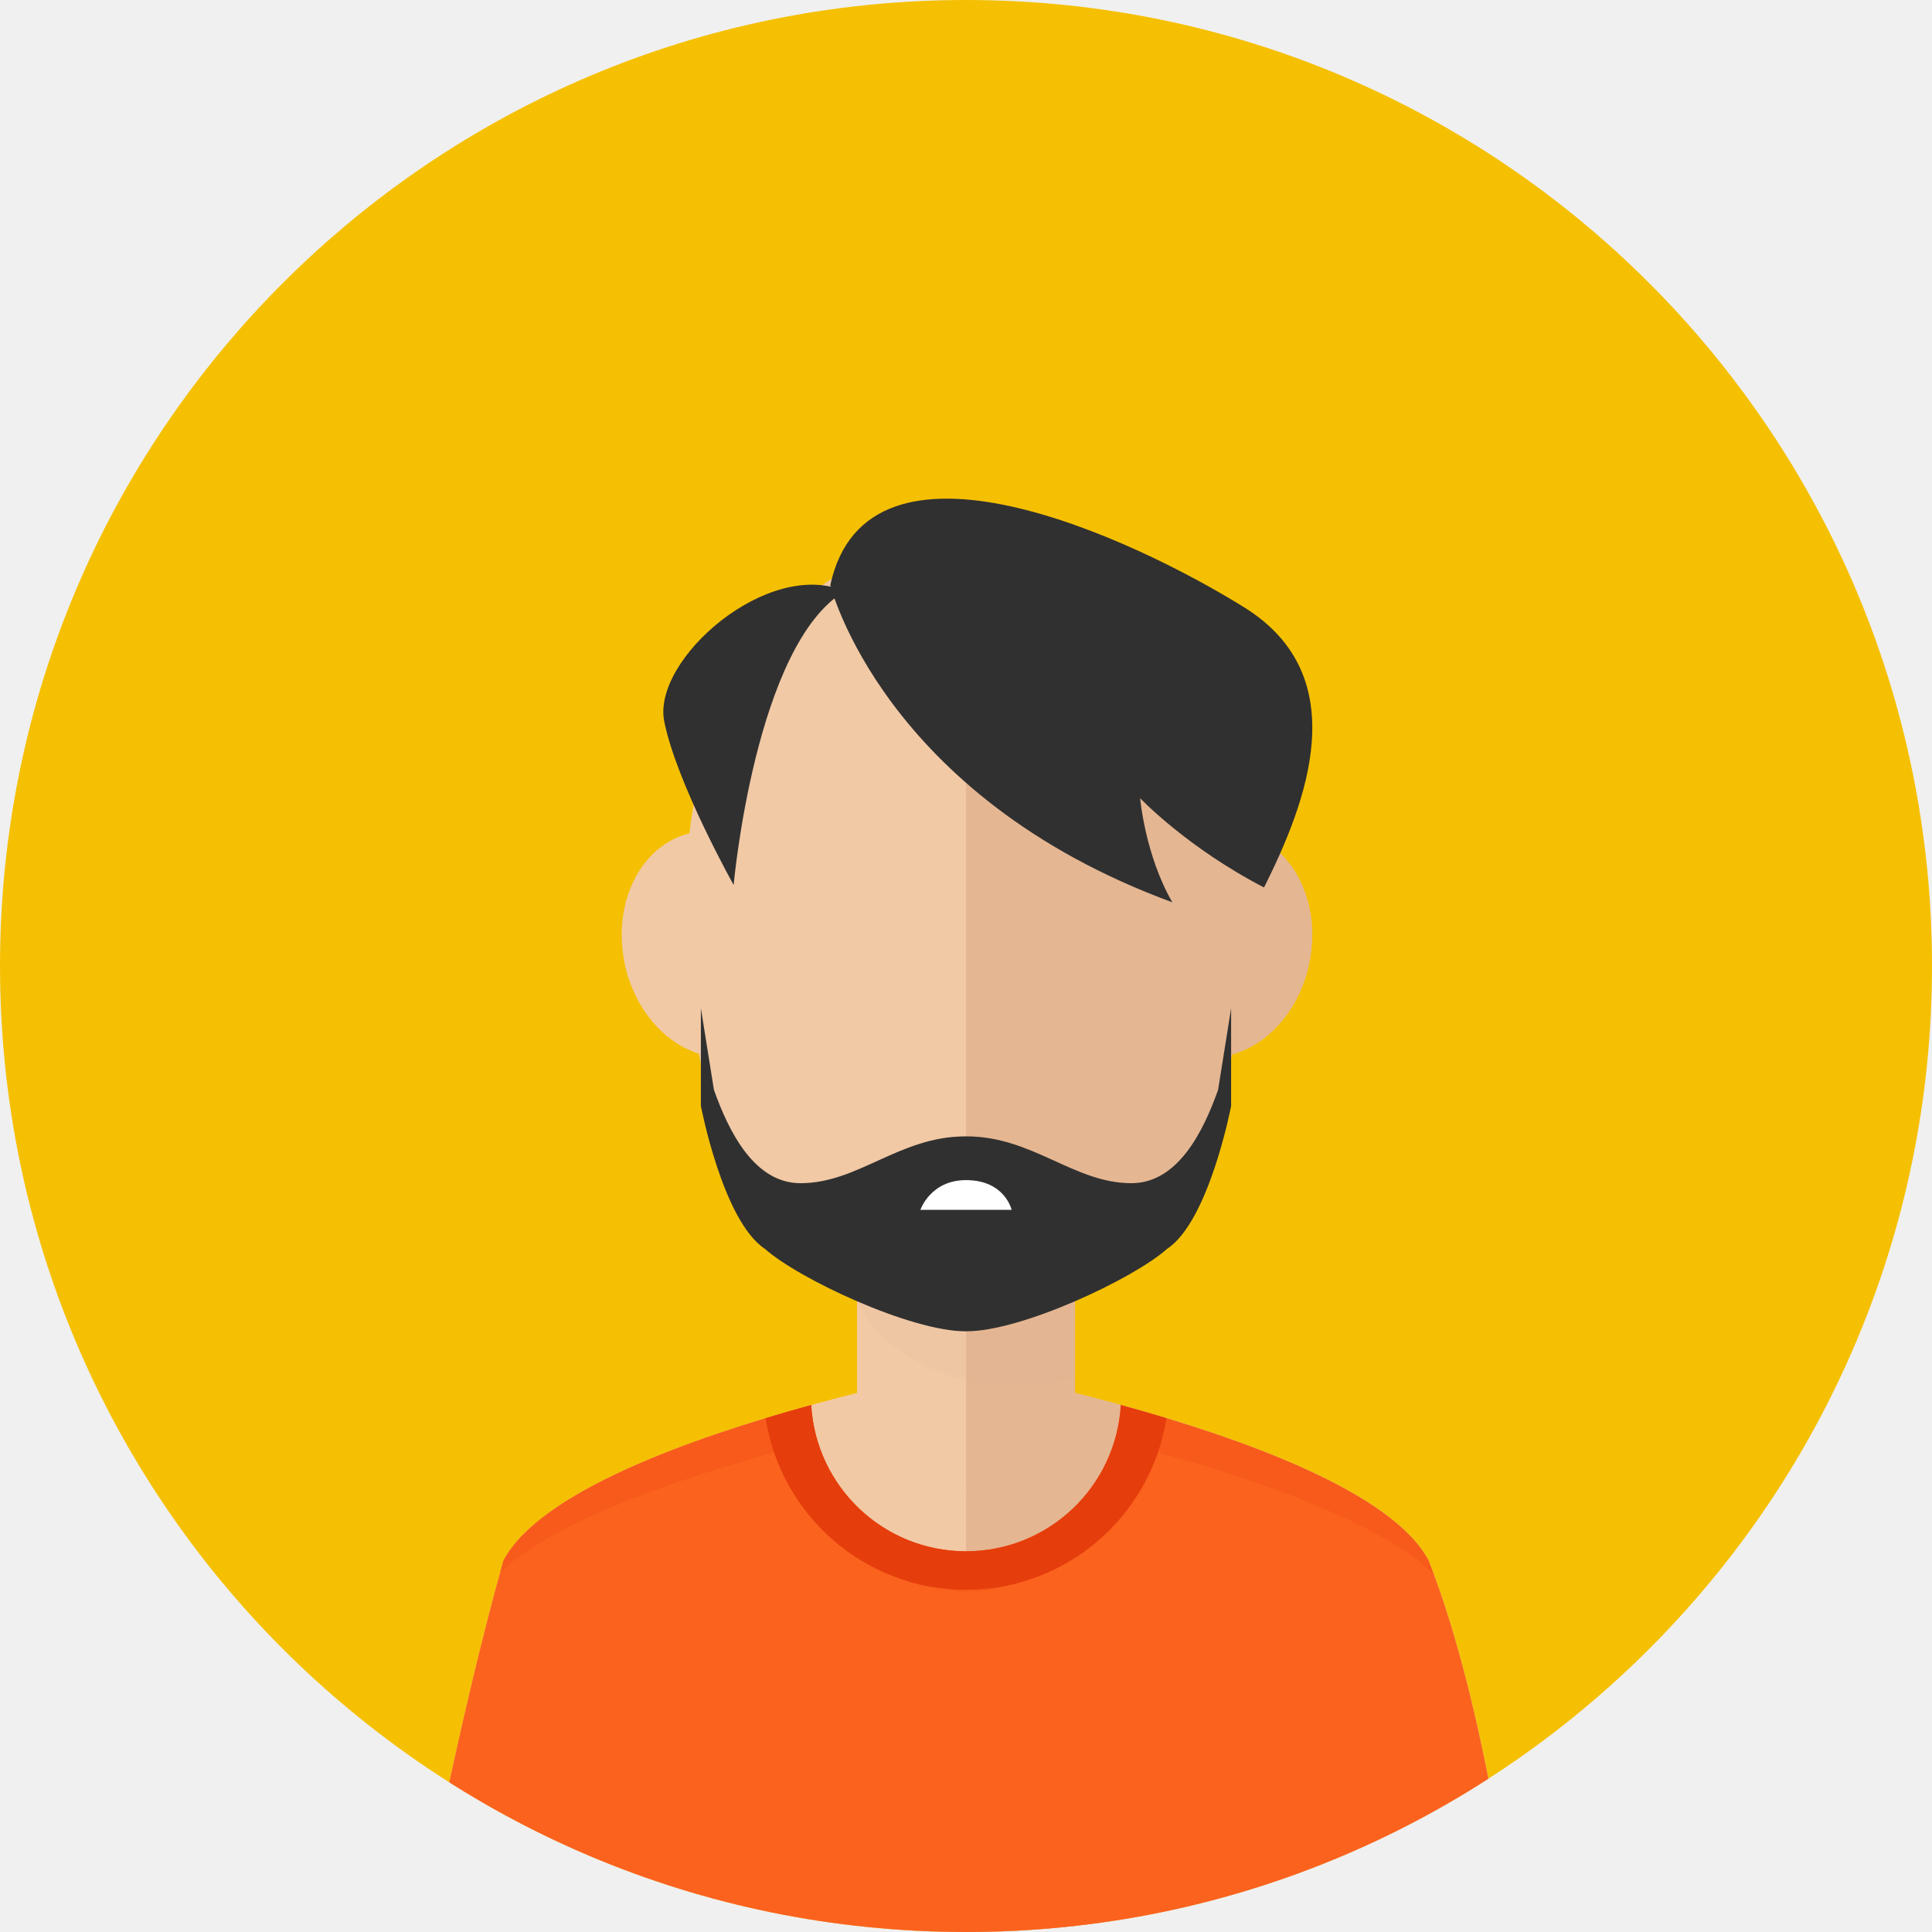
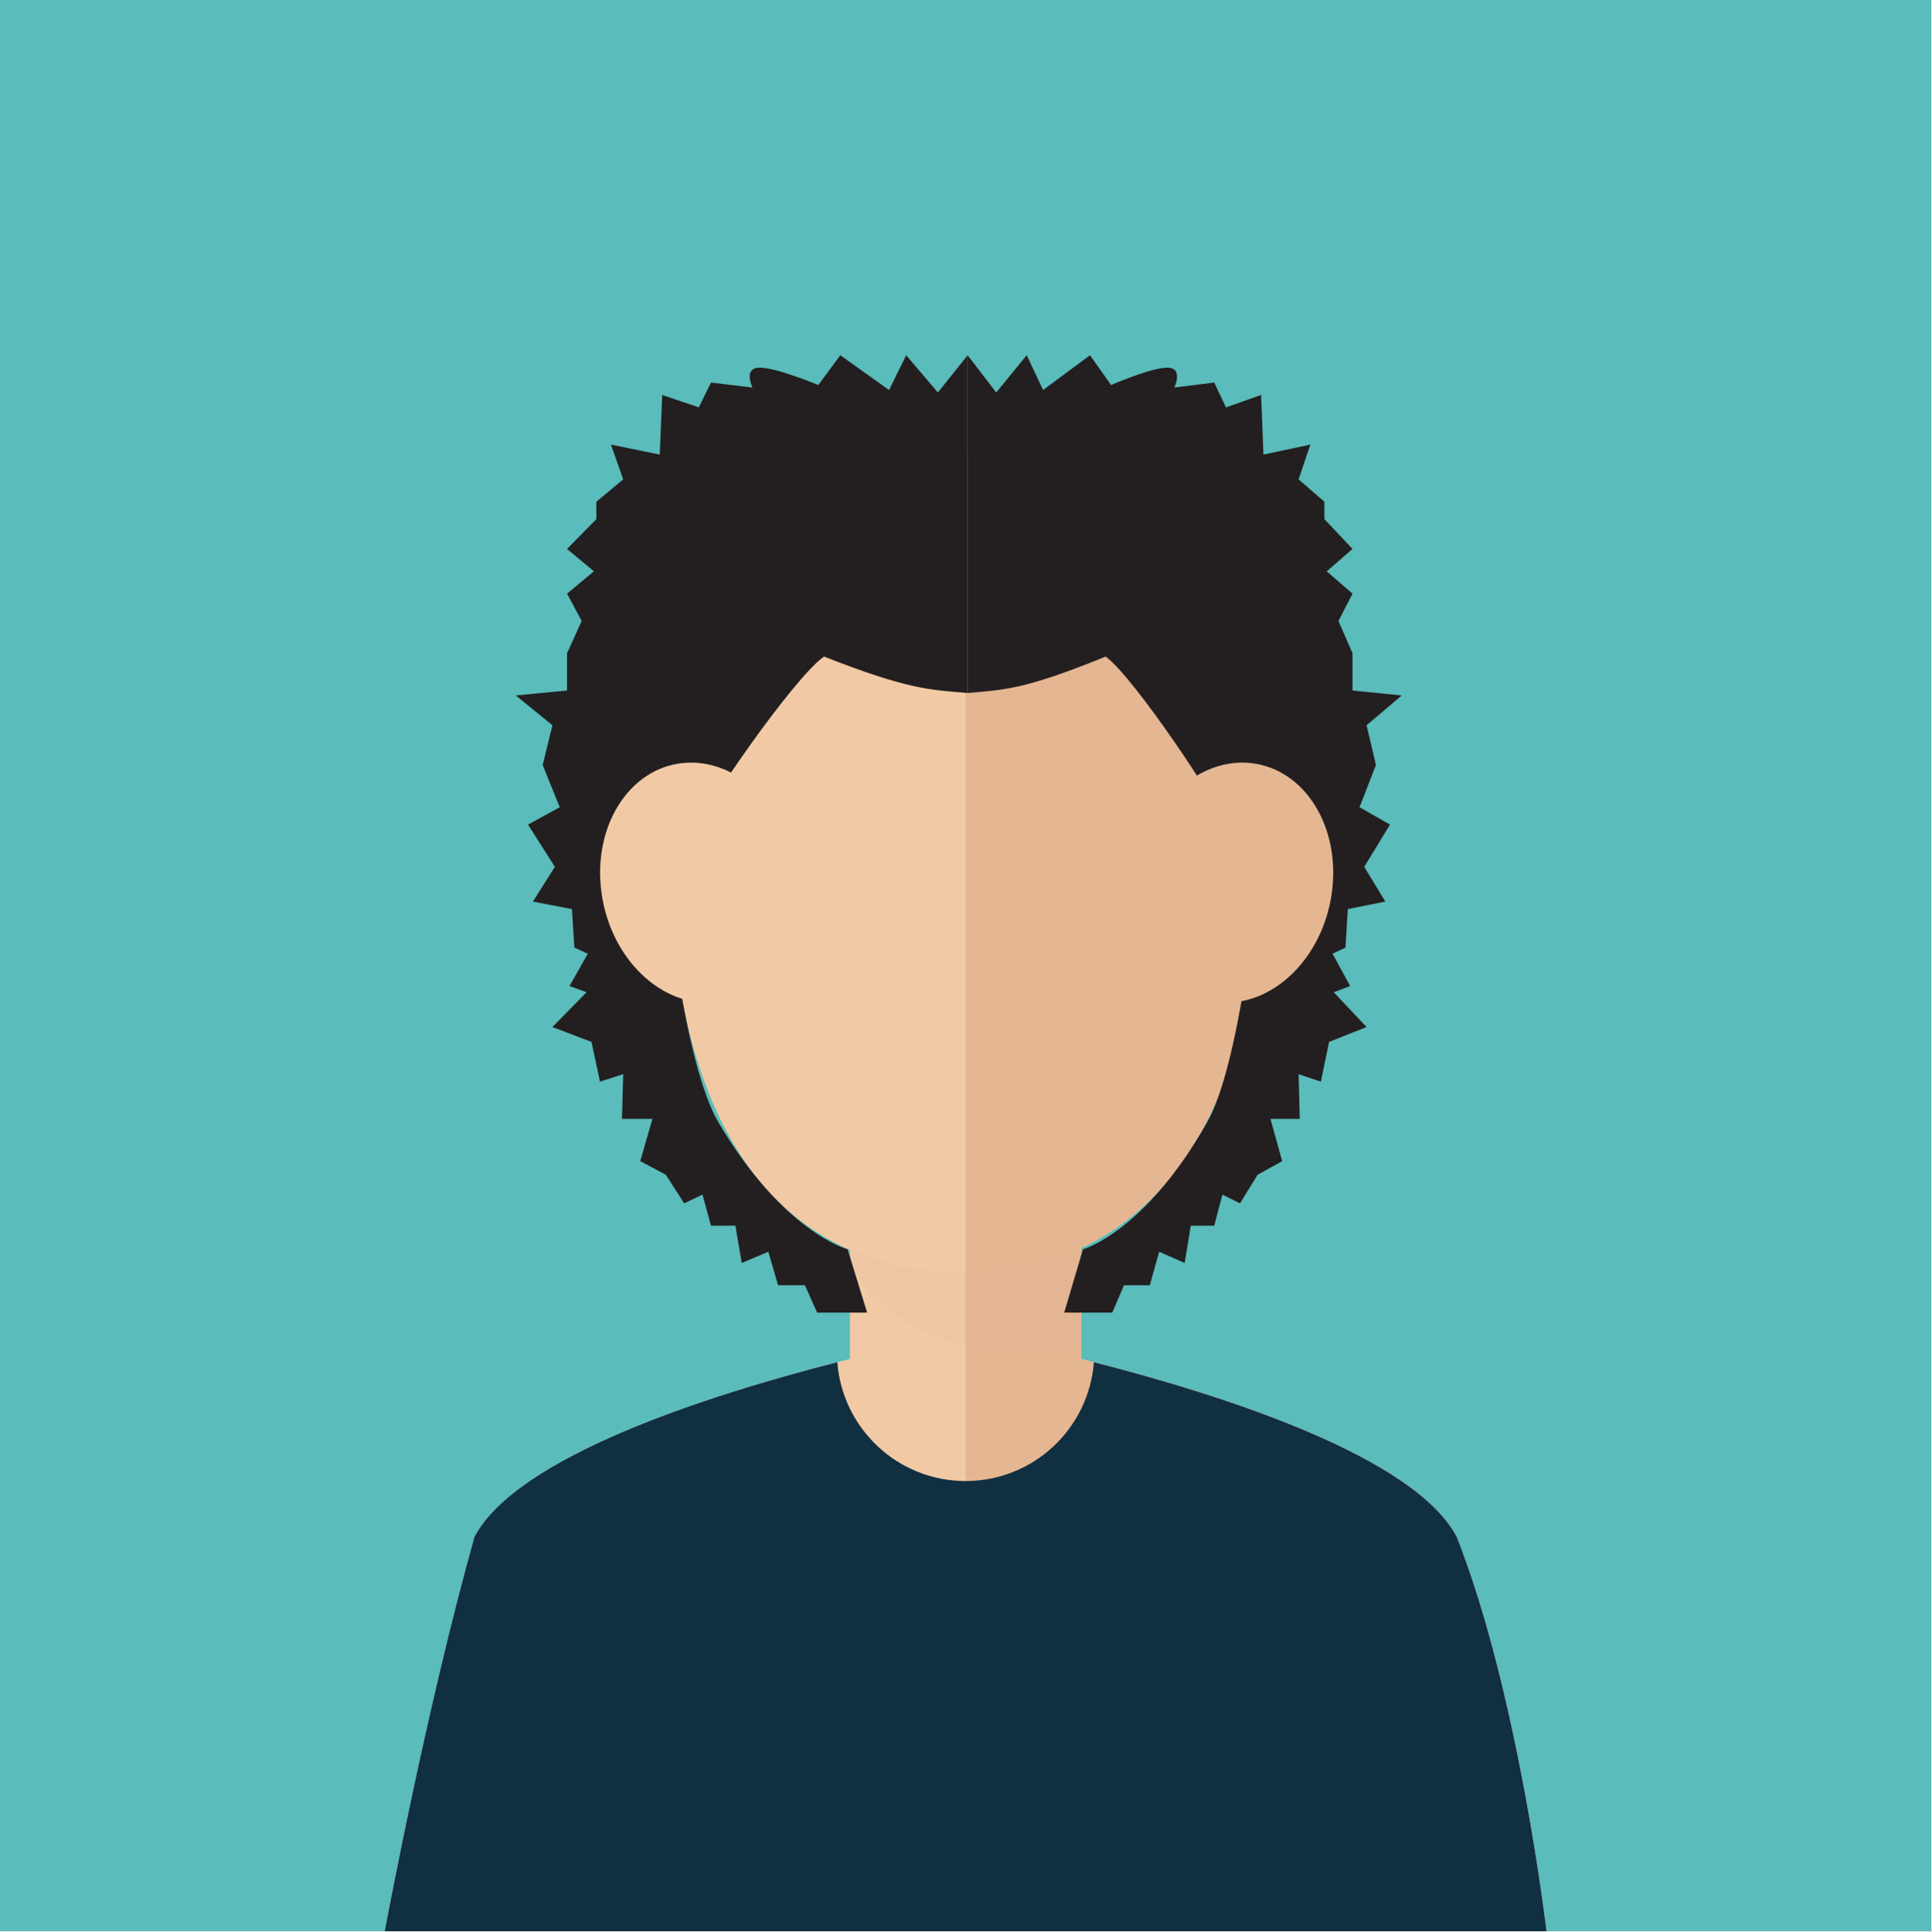
- <svg xmlns="http://www.w3.org/2000/svg" xmlns:xlink="http://www.w3.org/1999/xlink" version="1.1" id="Capa_1" x="0px" y="0px" viewBox="0 0 144.773 144.773" style="enable-background:new 0 0 144.773 144.773;" xml:space="preserve">
-   <g>
-     <circle style="fill:#F5C002;" cx="72.387" cy="72.386" r="72.386" />
+ <svg xmlns="http://www.w3.org/2000/svg" version="1.1" id="Layer_1" x="0px" y="0px" viewBox="0 0 145 145" style="enable-background:new 0 0 145 145;" xml:space="preserve">
+   <g id="men_5">
+     <rect style="fill:#5ABCBB;" width="145" height="145" />
    <g>
-       <defs>
-         <circle id="SVGID_1_" cx="72.387" cy="72.386" r="72.386" />
-       </defs>
-       <clipPath id="SVGID_2_">
-         <use xlink:href="#SVGID_1_" style="overflow:visible;" />
-       </clipPath>
-       <g style="clip-path:url(#SVGID_2_);">
+       <g>
        <g>
-           <path style="fill:#F1C9A5;" d="M107.053,116.94c-4.666-8.833-34.666-14.376-34.666-14.376s-30,5.543-34.666,14.376      c-3.449,12.258-6.334,27.833-6.334,27.833h41h41C113.387,144.773,111.438,128.073,107.053,116.94z" />
-           <path style="fill:#E4B692;" d="M72.387,102.564c0,0,30,5.543,34.666,14.376c4.386,11.133,6.334,27.833,6.334,27.833h-41V102.564      z" />
-           <rect x="64.22" y="84.606" style="fill:#F1C9A5;" width="16.334" height="27.336" />
-           <rect x="72.387" y="84.606" style="fill:#E4B692;" width="8.167" height="27.336" />
-           <path style="opacity:0.1;fill:#DDAC8C;" d="M64.22,97.273c1.469,4.217,7.397,6.634,11.751,6.634      c1.575,0,3.107-0.264,4.583-0.747V84.606H64.22V97.273z" />
-           <path style="fill:#F1C9A5;" d="M93.387,67.357c0-17.074-9.402-26.783-21-26.783c-11.598,0-21,9.709-21,26.783      c0,22.966,9.402,30.917,21,30.917C83.984,98.274,93.387,89.366,93.387,67.357z" />
-           <path style="fill:#E4B692;" d="M90.19,79.197c-3.807-0.398-6.377-4.5-5.732-9.156c0.637-4.66,4.242-8.12,8.051-7.724      c3.805,0.396,6.371,4.496,5.729,9.156C97.599,76.134,93.997,79.591,90.19,79.197z" />
-           <path style="fill:#F1C9A5;" d="M46.685,71.474c-0.643-4.66,1.924-8.76,5.727-9.156c3.81-0.396,7.416,3.063,8.055,7.724      c0.643,4.656-1.93,8.758-5.734,9.156C50.925,79.591,47.323,76.134,46.685,71.474z" />
-           <path style="fill:#E4B692;" d="M93.387,67.357c0-17.074-9.402-26.783-21-26.783v57.7C83.984,98.274,93.387,89.366,93.387,67.357      z" />
+           <g>
+             <path style="fill:#F1C9A5;" d="M109.374,115.394c-4.964-9.396-36.875-15.292-36.875-15.292s-31.91,5.896-36.874,15.292       C31.957,128.433,28.888,145,28.888,145h43.611h43.612C116.112,145,114.04,127.236,109.374,115.394z" />
+             <path style="fill:#E4B692;" d="M72.499,100.102c0,0,31.911,5.896,36.875,15.292c4.665,11.842,6.737,29.606,6.737,29.606H72.499       V100.102z" />
+             <rect x="63.813" y="81" style="fill:#F1C9A5;" width="17.374" height="29.077" />
+             <rect x="72.499" y="81" style="fill:#E4B692;" width="8.688" height="29.077" />
+             <path style="opacity:0.1;fill:#DDAC8C;enable-background:new    ;" d="M63.813,94.474c1.563,4.485,7.868,7.057,12.499,7.057       c1.676,0,3.306-0.281,4.875-0.795V81H63.813V94.474z" />
+             <path style="fill:#F1C9A5;" d="M94.837,62.653c0-18.162-10.001-28.489-22.338-28.489c-12.336,0-22.337,10.327-22.337,28.489       c0,24.428,10.001,32.886,22.337,32.886C84.837,95.539,94.837,86.063,94.837,62.653z" />
+             <path style="fill:#F1C9A5;" d="M94.837,62.653c0-18.162-10.001-28.489-22.338-28.489c-12.336,0-22.337,10.327-22.337,28.489       c0,24.428,10.001,32.886,22.337,32.886C84.837,95.539,94.837,86.063,94.837,62.653z" />
+             <path style="fill:#F1C9A5;" d="M45.161,67.031c-0.684-4.957,2.046-9.318,6.092-9.74c4.053-0.422,7.888,3.259,8.567,8.216       c0.683,4.953-2.053,9.315-6.1,9.739C49.671,75.665,45.84,71.988,45.161,67.031z" />
+             <path style="fill:#E4B692;" d="M94.837,62.653c0-18.162-10.001-28.489-22.338-28.489v61.375       C84.837,95.539,94.837,86.063,94.837,62.653z" />
+             <path style="fill:#102F41;" d="M109.374,115.394c-3.181-6.021-17.418-10.601-27.242-13.117       c-0.382,4.99-4.545,8.923-9.633,8.923c-5.088,0-9.25-3.933-9.632-8.923c-9.824,2.516-24.061,7.096-27.242,13.117       C31.957,128.433,28.888,145,28.888,145h43.611h43.612C116.112,145,114.04,127.236,109.374,115.394z" />
+           </g>
        </g>
-         <path style="fill:#303030;" d="M91.277,81.668c-1.13,3.176-3.041,6.994-6.494,6.994c-4.316,0-7.403-3.508-12.354-3.508     c-0.014,0-0.027,0.002-0.041,0.002c-0.015,0-0.028-0.002-0.043-0.002c-4.95,0-8.036,3.508-12.354,3.508     c-3.453,0-5.363-3.818-6.493-6.994L52.52,75.55v7.321c0,0,1.641,8.622,4.79,10.705c2.565,2.279,10.938,6.183,15.033,6.183h0.001     c0.014,0,0.028-0.002,0.043-0.002c0.014,0,0.028,0.002,0.041,0.002h0.002c4.096,0,12.469-3.903,15.033-6.183     c3.149-2.083,4.79-10.705,4.79-10.705V75.55L91.277,81.668z" />
-         <path style="fill:#303030;" d="M62.218,43.841c0,0,3.9,15.787,25.632,23.773c-2.044-3.529-2.415-7.801-2.415-7.801     s3.529,3.715,9.286,6.687c3.158-6.314,6.873-15.787-1.485-20.987C84.878,40.312,65.004,31.024,62.218,43.841z" />
-         <path style="fill:#303030;" d="M54.975,66.314c0,0,1.613-18.023,8.328-22.01c-5.728-2.499-14.457,5.108-13.529,9.751     C50.703,58.699,54.975,66.314,54.975,66.314z" />
-         <path style="fill:#FB621E;" d="M107.053,116.94c-2.726-5.158-14.082-9.191-23.065-11.656c-0.352,6.11-5.402,10.96-11.601,10.96     c-6.198,0-11.249-4.85-11.6-10.96c-8.983,2.465-20.34,6.498-23.066,11.656c-3.449,12.258-6.334,27.833-6.334,27.833h41h41     C113.387,144.773,111.438,128.073,107.053,116.94z" />
-         <path style="opacity:0.2;fill:#E53D0C;" d="M60.114,108.284c0.372,6.11,5.715,10.96,12.272,10.96c6.558,0,11.9-4.85,12.272-10.96     c8.233,2.135,18.34,5.449,22.772,9.65c-0.124-0.336-0.25-0.668-0.379-0.994c-2.726-5.158-14.082-9.191-23.065-11.656     c-0.352,6.11-5.402,10.96-11.601,10.96c-6.198,0-11.249-4.85-11.6-10.96c-8.983,2.465-20.34,6.498-23.066,11.656     c-0.081,0.289-0.162,0.582-0.243,0.874C41.976,113.671,51.96,110.398,60.114,108.284z" />
-         <path style="fill:#E53D0C;" d="M57.37,106.269c1.138,7.28,7.418,12.856,15.017,12.856c7.599,0,13.879-5.576,15.017-12.856     c-1.161-0.352-2.307-0.68-3.416-0.984c-0.352,6.11-5.402,10.96-11.601,10.96c-6.198,0-11.249-4.85-11.6-10.96     C59.677,105.589,58.531,105.917,57.37,106.269z" />
-         <path style="fill:#FFFFFF;" d="M75.804,90.657c0,0-0.5-2.226-3.417-2.226c-2.667,0-3.417,2.226-3.417,2.226H75.804z" />
      </g>
+       <path style="fill:#231F20;" d="M53.941,84.27c4.859,8.252,9.698,9.528,9.698,9.528l1.466,4.755H63h-1.65l-0.915-2.051H58.42    l-0.733-2.517l-1.996,0.839l-0.475-2.797h-1.833l-0.641-2.331l-1.374,0.653l-1.374-2.145l-1.923-1.025l0.916-3.17h-2.289    l0.092-3.357l-1.741,0.56l-0.641-2.983l-2.931-1.119l2.564-2.611l-1.282-0.466l1.373-2.423l-1.007-0.466l-0.184-2.891l-2.93-0.559    l1.649-2.611l-2.016-3.17l2.382-1.306l-1.282-3.169l0.732-2.984l-2.747-2.238l3.846-0.372v-2.797l1.1-2.424l-1.1-2.051    l2.016-1.678l-2.016-1.679l2.198-2.238v-1.305l2.016-1.678l-0.916-2.611l3.662,0.746l0.184-4.475l2.748,0.932l0.915-1.864    l3.114,0.373c0,0-0.732-1.492,0.549-1.492c1.282,0,4.397,1.306,4.397,1.306l1.648-2.238l3.663,2.611l1.283-2.611l2.381,2.797    l2.234-2.797c0,0,0,15.664,0,25.36c-2.895-0.248-4.433-0.248-10.782-2.735c-2.197,1.492-9.28,11.686-9.28,12.68    s-1.222,11.189-1.222,11.189l-1.274-6.08C50.093,67.081,51.363,79.891,53.941,84.27z" />
+       <path style="fill:#231F20;" d="M90.629,84.27c-4.669,8.252-9.318,9.528-9.318,9.528l-1.408,4.755h2.022h1.585l0.88-2.051h1.937    l0.703-2.517l1.919,0.839l0.457-2.797h1.761l0.615-2.331l1.32,0.653l1.32-2.145l1.848-1.025l-0.88-3.17h2.199l-0.088-3.357    l1.673,0.56l0.615-2.983l2.816-1.119l-2.465-2.611l1.233-0.466l-1.32-2.423l0.968-0.466l0.177-2.891l2.814-0.559l-1.584-2.611    l1.937-3.17l-2.288-1.306l1.231-3.169l-0.703-2.984l2.64-2.238l-3.695-0.372v-2.797l-1.057-2.424l1.057-2.051l-1.937-1.678    l1.937-1.679l-2.112-2.238v-1.305l-1.936-1.678l0.881-2.611l-3.52,0.746l-0.177-4.475l-2.64,0.932l-0.88-1.864l-2.992,0.373    c0,0,0.704-1.492-0.527-1.492c-1.232,0-4.225,1.306-4.225,1.306l-1.584-2.238l-3.52,2.611l-1.232-2.611l-2.288,2.797l-2.146-2.797    c0,0,0,15.664,0,25.36c2.78-0.248,4.259-0.248,10.359-2.735c2.112,1.492,8.917,11.686,8.917,12.68s1.174,11.189,1.174,11.189    l1.225-6.08C94.327,67.081,93.107,79.891,90.629,84.27z" />
+       <path style="fill:#F1C9A5;" d="M45.161,67.031c-0.684-4.957,2.046-9.318,6.092-9.74c4.053-0.422,7.888,3.259,8.567,8.216    c0.683,4.953-2.053,9.315-6.1,9.739C49.671,75.665,45.84,71.988,45.161,67.031z" />
+       <path style="fill:#E4B692;" d="M91.438,75.246c-4.05-0.424-6.783-4.787-6.098-9.739c0.677-4.957,4.513-8.638,8.563-8.216    c4.047,0.422,6.777,4.783,6.094,9.74C99.318,71.988,95.487,75.665,91.438,75.246z" />
    </g>
  </g>
  <g>
</g>
  <g>
</g>
  <g>
</g>
  <g>
</g>
  <g>
</g>
  <g>
</g>
  <g>
</g>
  <g>
</g>
  <g>
</g>
  <g>
</g>
  <g>
</g>
  <g>
</g>
  <g>
</g>
  <g>
</g>
  <g>
</g>
</svg>
